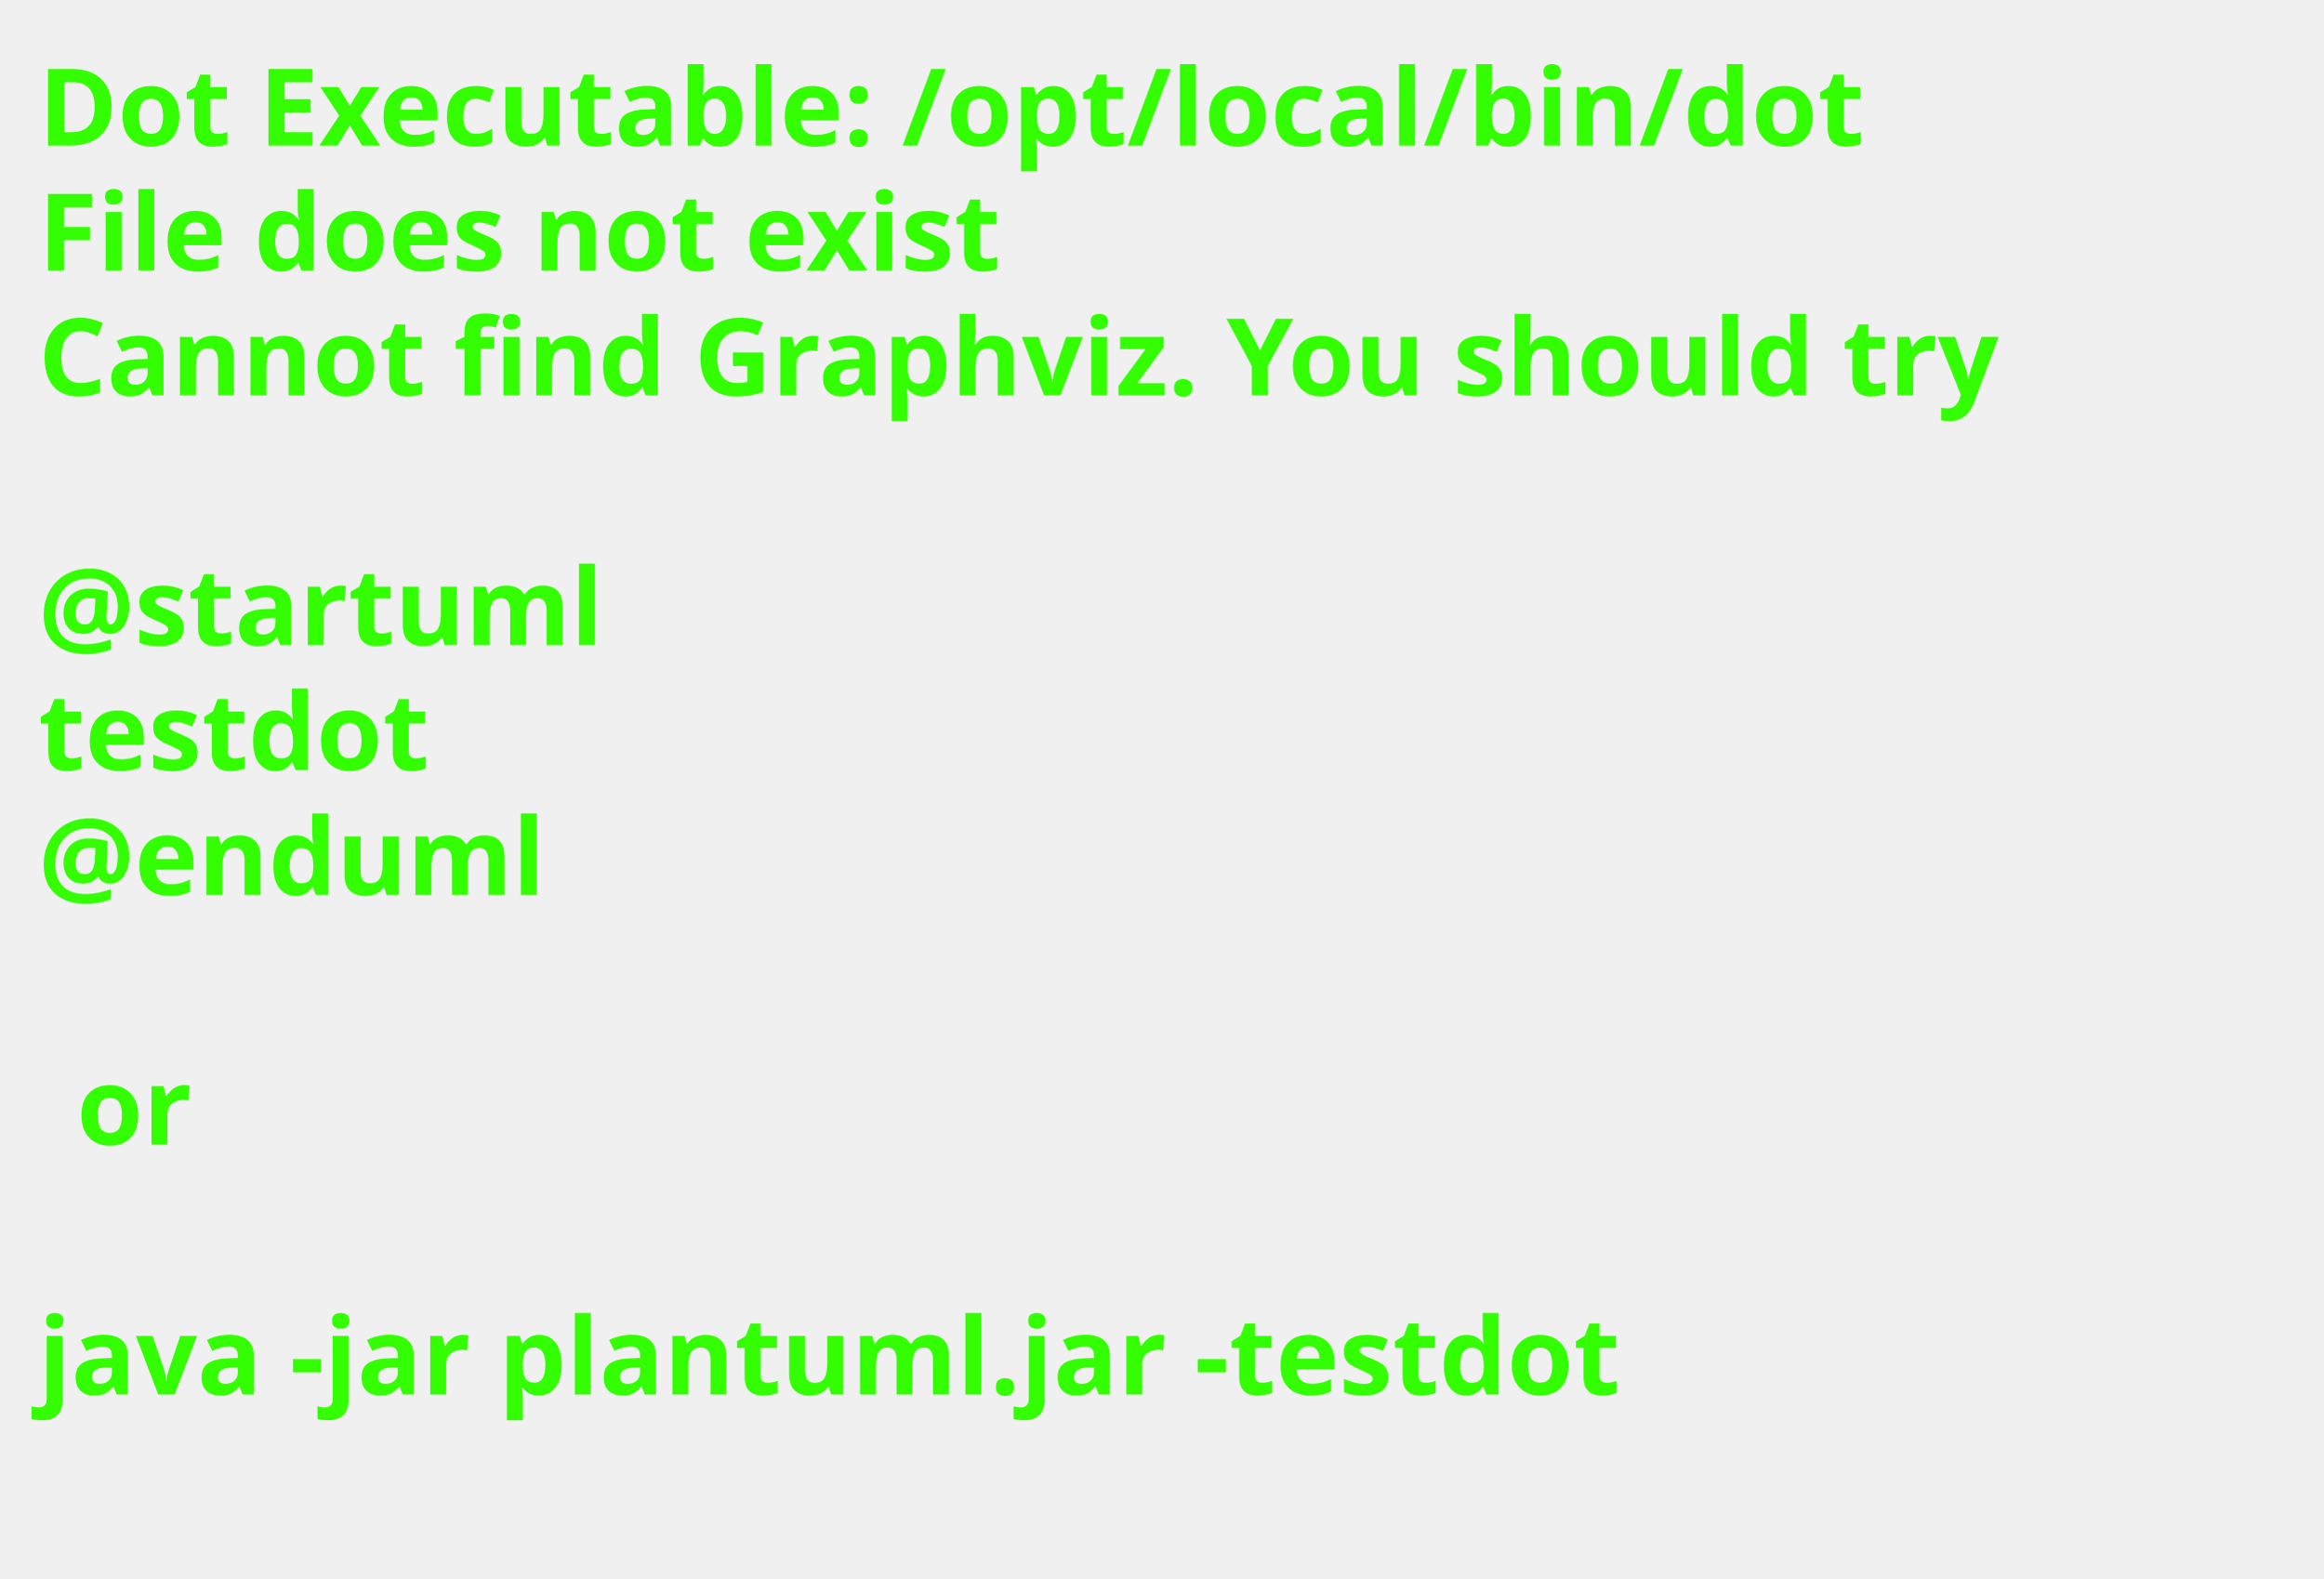
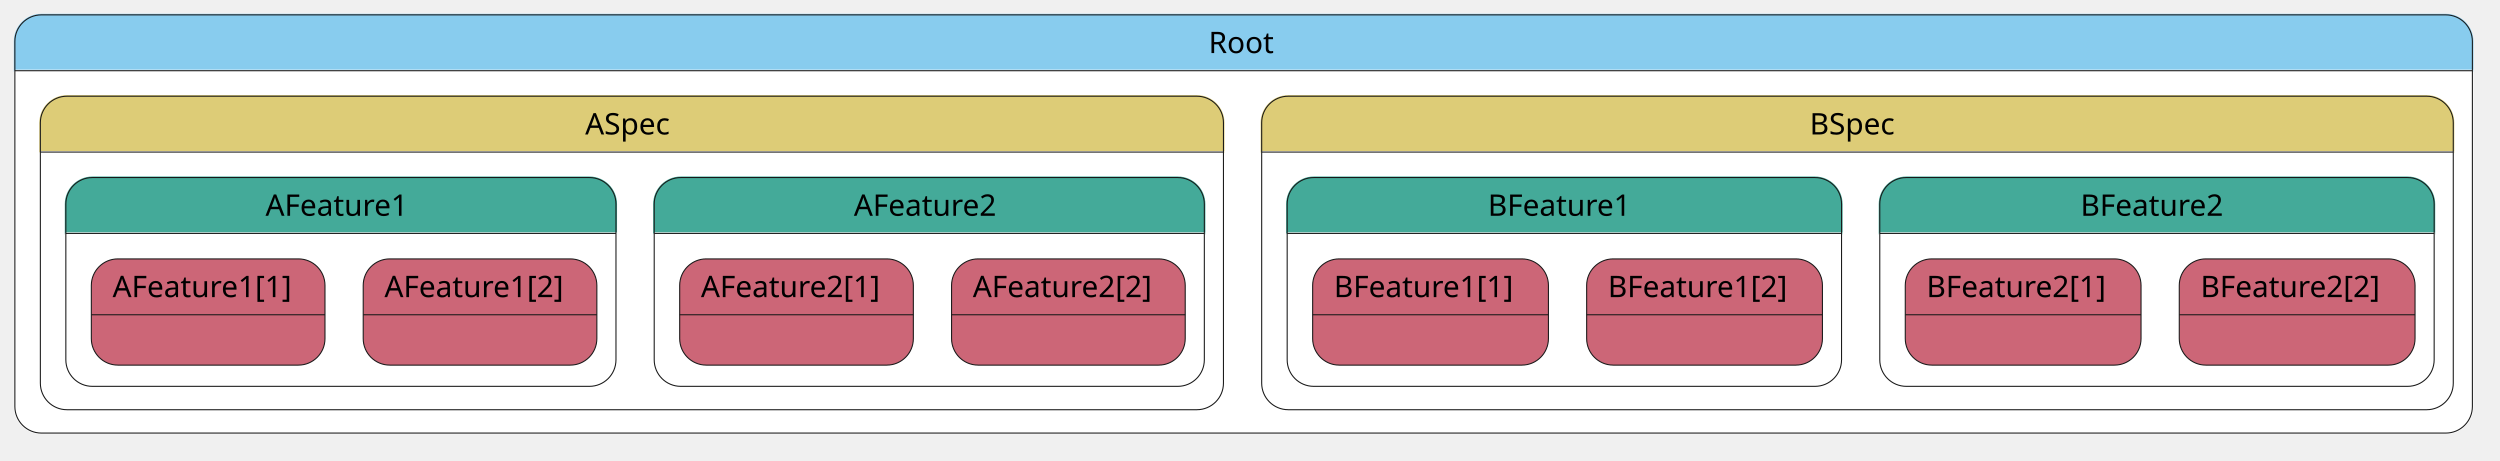
- <svg xmlns="http://www.w3.org/2000/svg" contentStyleType="text/css" height="206px" preserveAspectRatio="none" style="width:303px;height:206px;background:#FFFFFF;" version="1.1" viewBox="0 0 303 206" width="303px" zoomAndPan="magnify">
+ <svg xmlns="http://www.w3.org/2000/svg" contentStyleType="text/css" height="217px" preserveAspectRatio="none" style="width:1177px;height:217px;background:#FFFFFF;" version="1.1" viewBox="0 0 1177 217" width="1177px" zoomAndPan="magnify">
  <defs />
  <g>
-     <text fill="#33FF02" font-family="sans-serif" font-size="14" font-weight="bold" lengthAdjust="spacing" textLength="261" x="5" y="19">Dot Executable: /opt/local/bin/dot</text>
-     <text fill="#33FF02" font-family="sans-serif" font-size="14" font-weight="bold" lengthAdjust="spacing" textLength="145" x="5" y="35.297">File does not exist</text>
-     <text fill="#33FF02" font-family="sans-serif" font-size="14" font-weight="bold" lengthAdjust="spacing" textLength="291" x="5" y="51.594">Cannot find Graphviz. You should try</text>
-     <text fill="#33FF02" font-family="sans-serif" font-size="14" font-weight="bold" lengthAdjust="spacing" textLength="5" x="5" y="67.891"> </text>
-     <text fill="#33FF02" font-family="sans-serif" font-size="14" font-weight="bold" lengthAdjust="spacing" textLength="79" x="5" y="84.188">@startuml</text>
-     <text fill="#33FF02" font-family="sans-serif" font-size="14" font-weight="bold" lengthAdjust="spacing" textLength="57" x="5" y="100.484">testdot</text>
-     <text fill="#33FF02" font-family="sans-serif" font-size="14" font-weight="bold" lengthAdjust="spacing" textLength="72" x="5" y="116.781">@enduml</text>
-     <text fill="#33FF02" font-family="sans-serif" font-size="14" font-weight="bold" lengthAdjust="spacing" textLength="5" x="5" y="133.078"> </text>
-     <text fill="#33FF02" font-family="sans-serif" font-size="14" font-weight="bold" lengthAdjust="spacing" textLength="17" x="10" y="149.375">or</text>
-     <text fill="#33FF02" font-family="sans-serif" font-size="14" font-weight="bold" lengthAdjust="spacing" textLength="5" x="5" y="165.672"> </text>
-     <text fill="#33FF02" font-family="sans-serif" font-size="14" font-weight="bold" lengthAdjust="spacing" textLength="227" x="5" y="181.969">java -jar plantuml.jar -testdot</text>
-     <text fill="#33FF02" font-family="sans-serif" font-size="14" font-weight="bold" lengthAdjust="spacing" textLength="5" x="5" y="198.266"> </text>
+     <path d="M19.5,7 L1151.5,7 A12.5,12.5 0 0 1 1164,19.5 L1164,33.297 L7,33.297 L7,19.5 A12.5,12.5 0 0 1 19.5,7 " fill="#88CCEE" style="stroke:#88CCEE;stroke-width:1.0;" />
+     <path d="M7,33.297 L1164,33.297 L1164,191.391 A12.5,12.5 0 0 1 1151.5,203.891 L19.5,203.891 A12.5,12.5 0 0 1 7,191.391 L7,33.297 " fill="#FFFFFF" style="stroke:#FFFFFF;stroke-width:1.0;" />
+     <rect height="196.891" rx="12.5" ry="12.5" style="stroke:#181818;stroke-width:0.5;fill:none;" width="1157" x="7" y="7" />
+     <line style="stroke:#181818;stroke-width:0.5;fill:none;" x1="7" x2="1164" y1="33.297" y2="33.297" />
+     <text fill="#000000" font-family="sans-serif" font-size="14" lengthAdjust="spacing" textLength="33" x="569" y="24.995">Root</text>
+     <path d="M31.5,45.297 L563.5,45.297 A12.5,12.5 0 0 1 576,57.797 L576,71.594 L19,71.594 L19,57.797 A12.5,12.5 0 0 1 31.5,45.297 " fill="#DDCC77" style="stroke:#DDCC77;stroke-width:1.0;" />
+     <path d="M19,71.594 L576,71.594 L576,180.391 A12.5,12.5 0 0 1 563.5,192.891 L31.5,192.891 A12.5,12.5 0 0 1 19,180.391 L19,71.594 " fill="#FFFFFF" style="stroke:#FFFFFF;stroke-width:1.0;" />
+     <rect height="147.594" rx="12.5" ry="12.5" style="stroke:#181818;stroke-width:0.5;fill:none;" width="557" x="19" y="45.297" />
+     <line style="stroke:#181818;stroke-width:0.5;fill:none;" x1="19" x2="576" y1="71.594" y2="71.594" />
+     <text fill="#000000" font-family="sans-serif" font-size="14" lengthAdjust="spacing" textLength="44" x="275.5" y="63.292">ASpec</text>
+     <path d="M43.5,83.594 L277.5,83.594 A12.5,12.5 0 0 1 290,96.094 L290,109.891 L31,109.891 L31,96.094 A12.5,12.5 0 0 1 43.5,83.594 " fill="#44AA99" style="stroke:#44AA99;stroke-width:1.0;" />
+     <path d="M31,109.891 L290,109.891 L290,169.391 A12.5,12.5 0 0 1 277.5,181.891 L43.5,181.891 A12.5,12.5 0 0 1 31,169.391 L31,109.891 " fill="#FFFFFF" style="stroke:#FFFFFF;stroke-width:1.0;" />
+     <rect height="98.297" rx="12.5" ry="12.5" style="stroke:#181818;stroke-width:0.5;fill:none;" width="259" x="31" y="83.594" />
+     <line style="stroke:#181818;stroke-width:0.5;fill:none;" x1="31" x2="290" y1="109.891" y2="109.891" />
+     <text fill="#000000" font-family="sans-serif" font-size="14" lengthAdjust="spacing" textLength="71" x="125" y="101.589">AFeature1</text>
+     <g id="Root.ASpec.AFeature1.AFeature1[1]">
+       <rect fill="#CC6677" height="50" rx="12.5" ry="12.5" style="stroke:#181818;stroke-width:0.5;" width="110" x="43" y="121.891" />
+       <line style="stroke:#181818;stroke-width:0.5;" x1="43" x2="153" y1="148.188" y2="148.188" />
+       <text fill="#000000" font-family="sans-serif" font-size="14" lengthAdjust="spacing" textLength="90" x="53" y="139.886">AFeature1[1]</text>
+     </g>
+     <g id="Root.ASpec.AFeature1.AFeature1[2]">
+       <rect fill="#CC6677" height="50" rx="12.5" ry="12.5" style="stroke:#181818;stroke-width:0.5;" width="110" x="171" y="121.891" />
+       <line style="stroke:#181818;stroke-width:0.5;" x1="171" x2="281" y1="148.188" y2="148.188" />
+       <text fill="#000000" font-family="sans-serif" font-size="14" lengthAdjust="spacing" textLength="90" x="181" y="139.886">AFeature1[2]</text>
+     </g>
+     <path d="M320.5,83.594 L554.5,83.594 A12.5,12.5 0 0 1 567,96.094 L567,109.891 L308,109.891 L308,96.094 A12.5,12.5 0 0 1 320.5,83.594 " fill="#44AA99" style="stroke:#44AA99;stroke-width:1.0;" />
+     <path d="M308,109.891 L567,109.891 L567,169.391 A12.5,12.5 0 0 1 554.5,181.891 L320.5,181.891 A12.5,12.5 0 0 1 308,169.391 L308,109.891 " fill="#FFFFFF" style="stroke:#FFFFFF;stroke-width:1.0;" />
+     <rect height="98.297" rx="12.5" ry="12.5" style="stroke:#181818;stroke-width:0.5;fill:none;" width="259" x="308" y="83.594" />
+     <line style="stroke:#181818;stroke-width:0.5;fill:none;" x1="308" x2="567" y1="109.891" y2="109.891" />
+     <text fill="#000000" font-family="sans-serif" font-size="14" lengthAdjust="spacing" textLength="71" x="402" y="101.589">AFeature2</text>
+     <g id="Root.ASpec.AFeature2.AFeature2[1]">
+       <rect fill="#CC6677" height="50" rx="12.5" ry="12.5" style="stroke:#181818;stroke-width:0.5;" width="110" x="320" y="121.891" />
+       <line style="stroke:#181818;stroke-width:0.5;" x1="320" x2="430" y1="148.188" y2="148.188" />
+       <text fill="#000000" font-family="sans-serif" font-size="14" lengthAdjust="spacing" textLength="90" x="330" y="139.886">AFeature2[1]</text>
+     </g>
+     <g id="Root.ASpec.AFeature2.AFeature2[2]">
+       <rect fill="#CC6677" height="50" rx="12.5" ry="12.5" style="stroke:#181818;stroke-width:0.5;" width="110" x="448" y="121.891" />
+       <line style="stroke:#181818;stroke-width:0.5;" x1="448" x2="558" y1="148.188" y2="148.188" />
+       <text fill="#000000" font-family="sans-serif" font-size="14" lengthAdjust="spacing" textLength="90" x="458" y="139.886">AFeature2[2]</text>
+     </g>
+     <path d="M606.5,45.297 L1142.5,45.297 A12.5,12.5 0 0 1 1155,57.797 L1155,71.594 L594,71.594 L594,57.797 A12.5,12.5 0 0 1 606.5,45.297 " fill="#DDCC77" style="stroke:#DDCC77;stroke-width:1.0;" />
+     <path d="M594,71.594 L1155,71.594 L1155,180.391 A12.5,12.5 0 0 1 1142.5,192.891 L606.5,192.891 A12.5,12.5 0 0 1 594,180.391 L594,71.594 " fill="#FFFFFF" style="stroke:#FFFFFF;stroke-width:1.0;" />
+     <rect height="147.594" rx="12.5" ry="12.5" style="stroke:#181818;stroke-width:0.5;fill:none;" width="561" x="594" y="45.297" />
+     <line style="stroke:#181818;stroke-width:0.5;fill:none;" x1="594" x2="1155" y1="71.594" y2="71.594" />
+     <text fill="#000000" font-family="sans-serif" font-size="14" lengthAdjust="spacing" textLength="45" x="852" y="63.292">BSpec</text>
+     <path d="M618.5,83.594 L854.5,83.594 A12.5,12.5 0 0 1 867,96.094 L867,109.891 L606,109.891 L606,96.094 A12.5,12.5 0 0 1 618.5,83.594 " fill="#44AA99" style="stroke:#44AA99;stroke-width:1.0;" />
+     <path d="M606,109.891 L867,109.891 L867,169.391 A12.5,12.5 0 0 1 854.5,181.891 L618.5,181.891 A12.5,12.5 0 0 1 606,169.391 L606,109.891 " fill="#FFFFFF" style="stroke:#FFFFFF;stroke-width:1.0;" />
+     <rect height="98.297" rx="12.5" ry="12.5" style="stroke:#181818;stroke-width:0.5;fill:none;" width="261" x="606" y="83.594" />
+     <line style="stroke:#181818;stroke-width:0.5;fill:none;" x1="606" x2="867" y1="109.891" y2="109.891" />
+     <text fill="#000000" font-family="sans-serif" font-size="14" lengthAdjust="spacing" textLength="72" x="700.5" y="101.589">BFeature1</text>
+     <g id="Root.BSpec.BFeature1.BFeature1[1]">
+       <rect fill="#CC6677" height="50" rx="12.5" ry="12.5" style="stroke:#181818;stroke-width:0.5;" width="111" x="618" y="121.891" />
+       <line style="stroke:#181818;stroke-width:0.5;" x1="618" x2="729" y1="148.188" y2="148.188" />
+       <text fill="#000000" font-family="sans-serif" font-size="14" lengthAdjust="spacing" textLength="91" x="628" y="139.886">BFeature1[1]</text>
+     </g>
+     <g id="Root.BSpec.BFeature1.BFeature1[2]">
+       <rect fill="#CC6677" height="50" rx="12.5" ry="12.5" style="stroke:#181818;stroke-width:0.5;" width="111" x="747" y="121.891" />
+       <line style="stroke:#181818;stroke-width:0.5;" x1="747" x2="858" y1="148.188" y2="148.188" />
+       <text fill="#000000" font-family="sans-serif" font-size="14" lengthAdjust="spacing" textLength="91" x="757" y="139.886">BFeature1[2]</text>
+     </g>
+     <path d="M897.5,83.594 L1133.5,83.594 A12.5,12.5 0 0 1 1146,96.094 L1146,109.891 L885,109.891 L885,96.094 A12.5,12.5 0 0 1 897.5,83.594 " fill="#44AA99" style="stroke:#44AA99;stroke-width:1.0;" />
+     <path d="M885,109.891 L1146,109.891 L1146,169.391 A12.5,12.5 0 0 1 1133.5,181.891 L897.5,181.891 A12.5,12.5 0 0 1 885,169.391 L885,109.891 " fill="#FFFFFF" style="stroke:#FFFFFF;stroke-width:1.0;" />
+     <rect height="98.297" rx="12.5" ry="12.5" style="stroke:#181818;stroke-width:0.5;fill:none;" width="261" x="885" y="83.594" />
+     <line style="stroke:#181818;stroke-width:0.5;fill:none;" x1="885" x2="1146" y1="109.891" y2="109.891" />
+     <text fill="#000000" font-family="sans-serif" font-size="14" lengthAdjust="spacing" textLength="72" x="979.5" y="101.589">BFeature2</text>
+     <g id="Root.BSpec.BFeature2.BFeature2[1]">
+       <rect fill="#CC6677" height="50" rx="12.5" ry="12.5" style="stroke:#181818;stroke-width:0.5;" width="111" x="897" y="121.891" />
+       <line style="stroke:#181818;stroke-width:0.5;" x1="897" x2="1008" y1="148.188" y2="148.188" />
+       <text fill="#000000" font-family="sans-serif" font-size="14" lengthAdjust="spacing" textLength="91" x="907" y="139.886">BFeature2[1]</text>
+     </g>
+     <g id="Root.BSpec.BFeature2.BFeature2[2]">
+       <rect fill="#CC6677" height="50" rx="12.5" ry="12.5" style="stroke:#181818;stroke-width:0.5;" width="111" x="1026" y="121.891" />
+       <line style="stroke:#181818;stroke-width:0.5;" x1="1026" x2="1137" y1="148.188" y2="148.188" />
+       <text fill="#000000" font-family="sans-serif" font-size="14" lengthAdjust="spacing" textLength="91" x="1036" y="139.886">BFeature2[2]</text>
+     </g>
  </g>
</svg>
